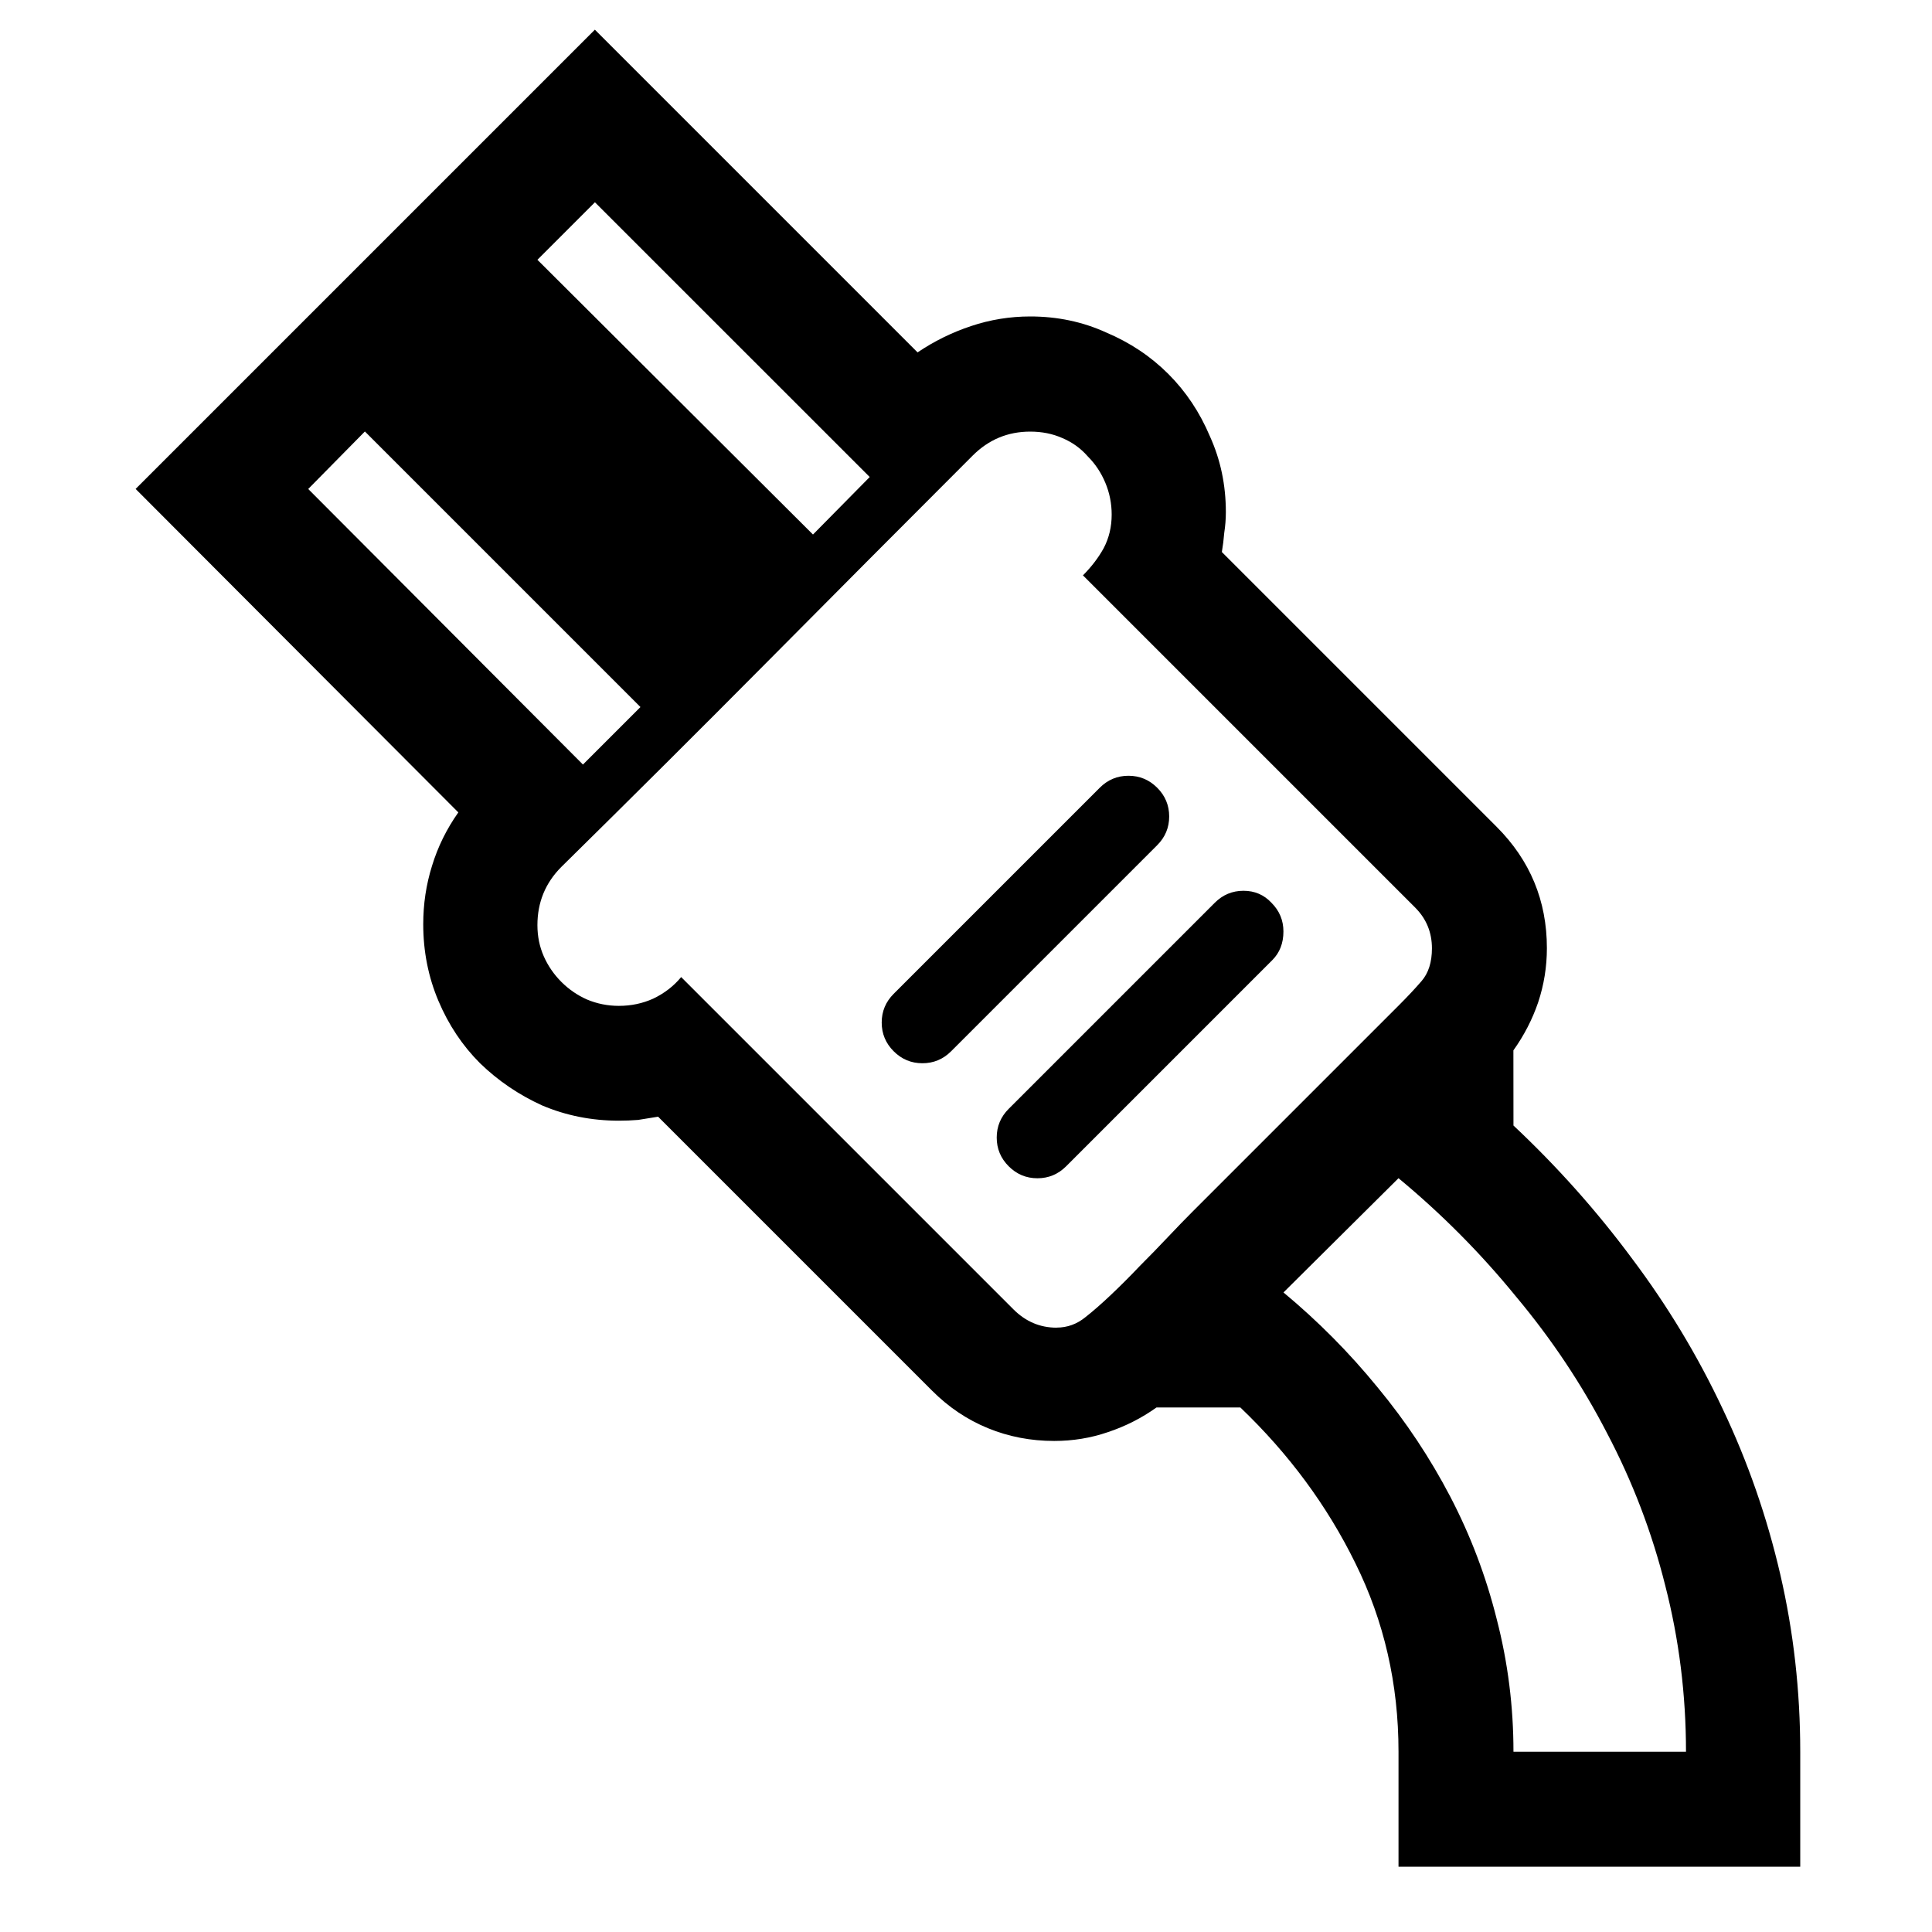
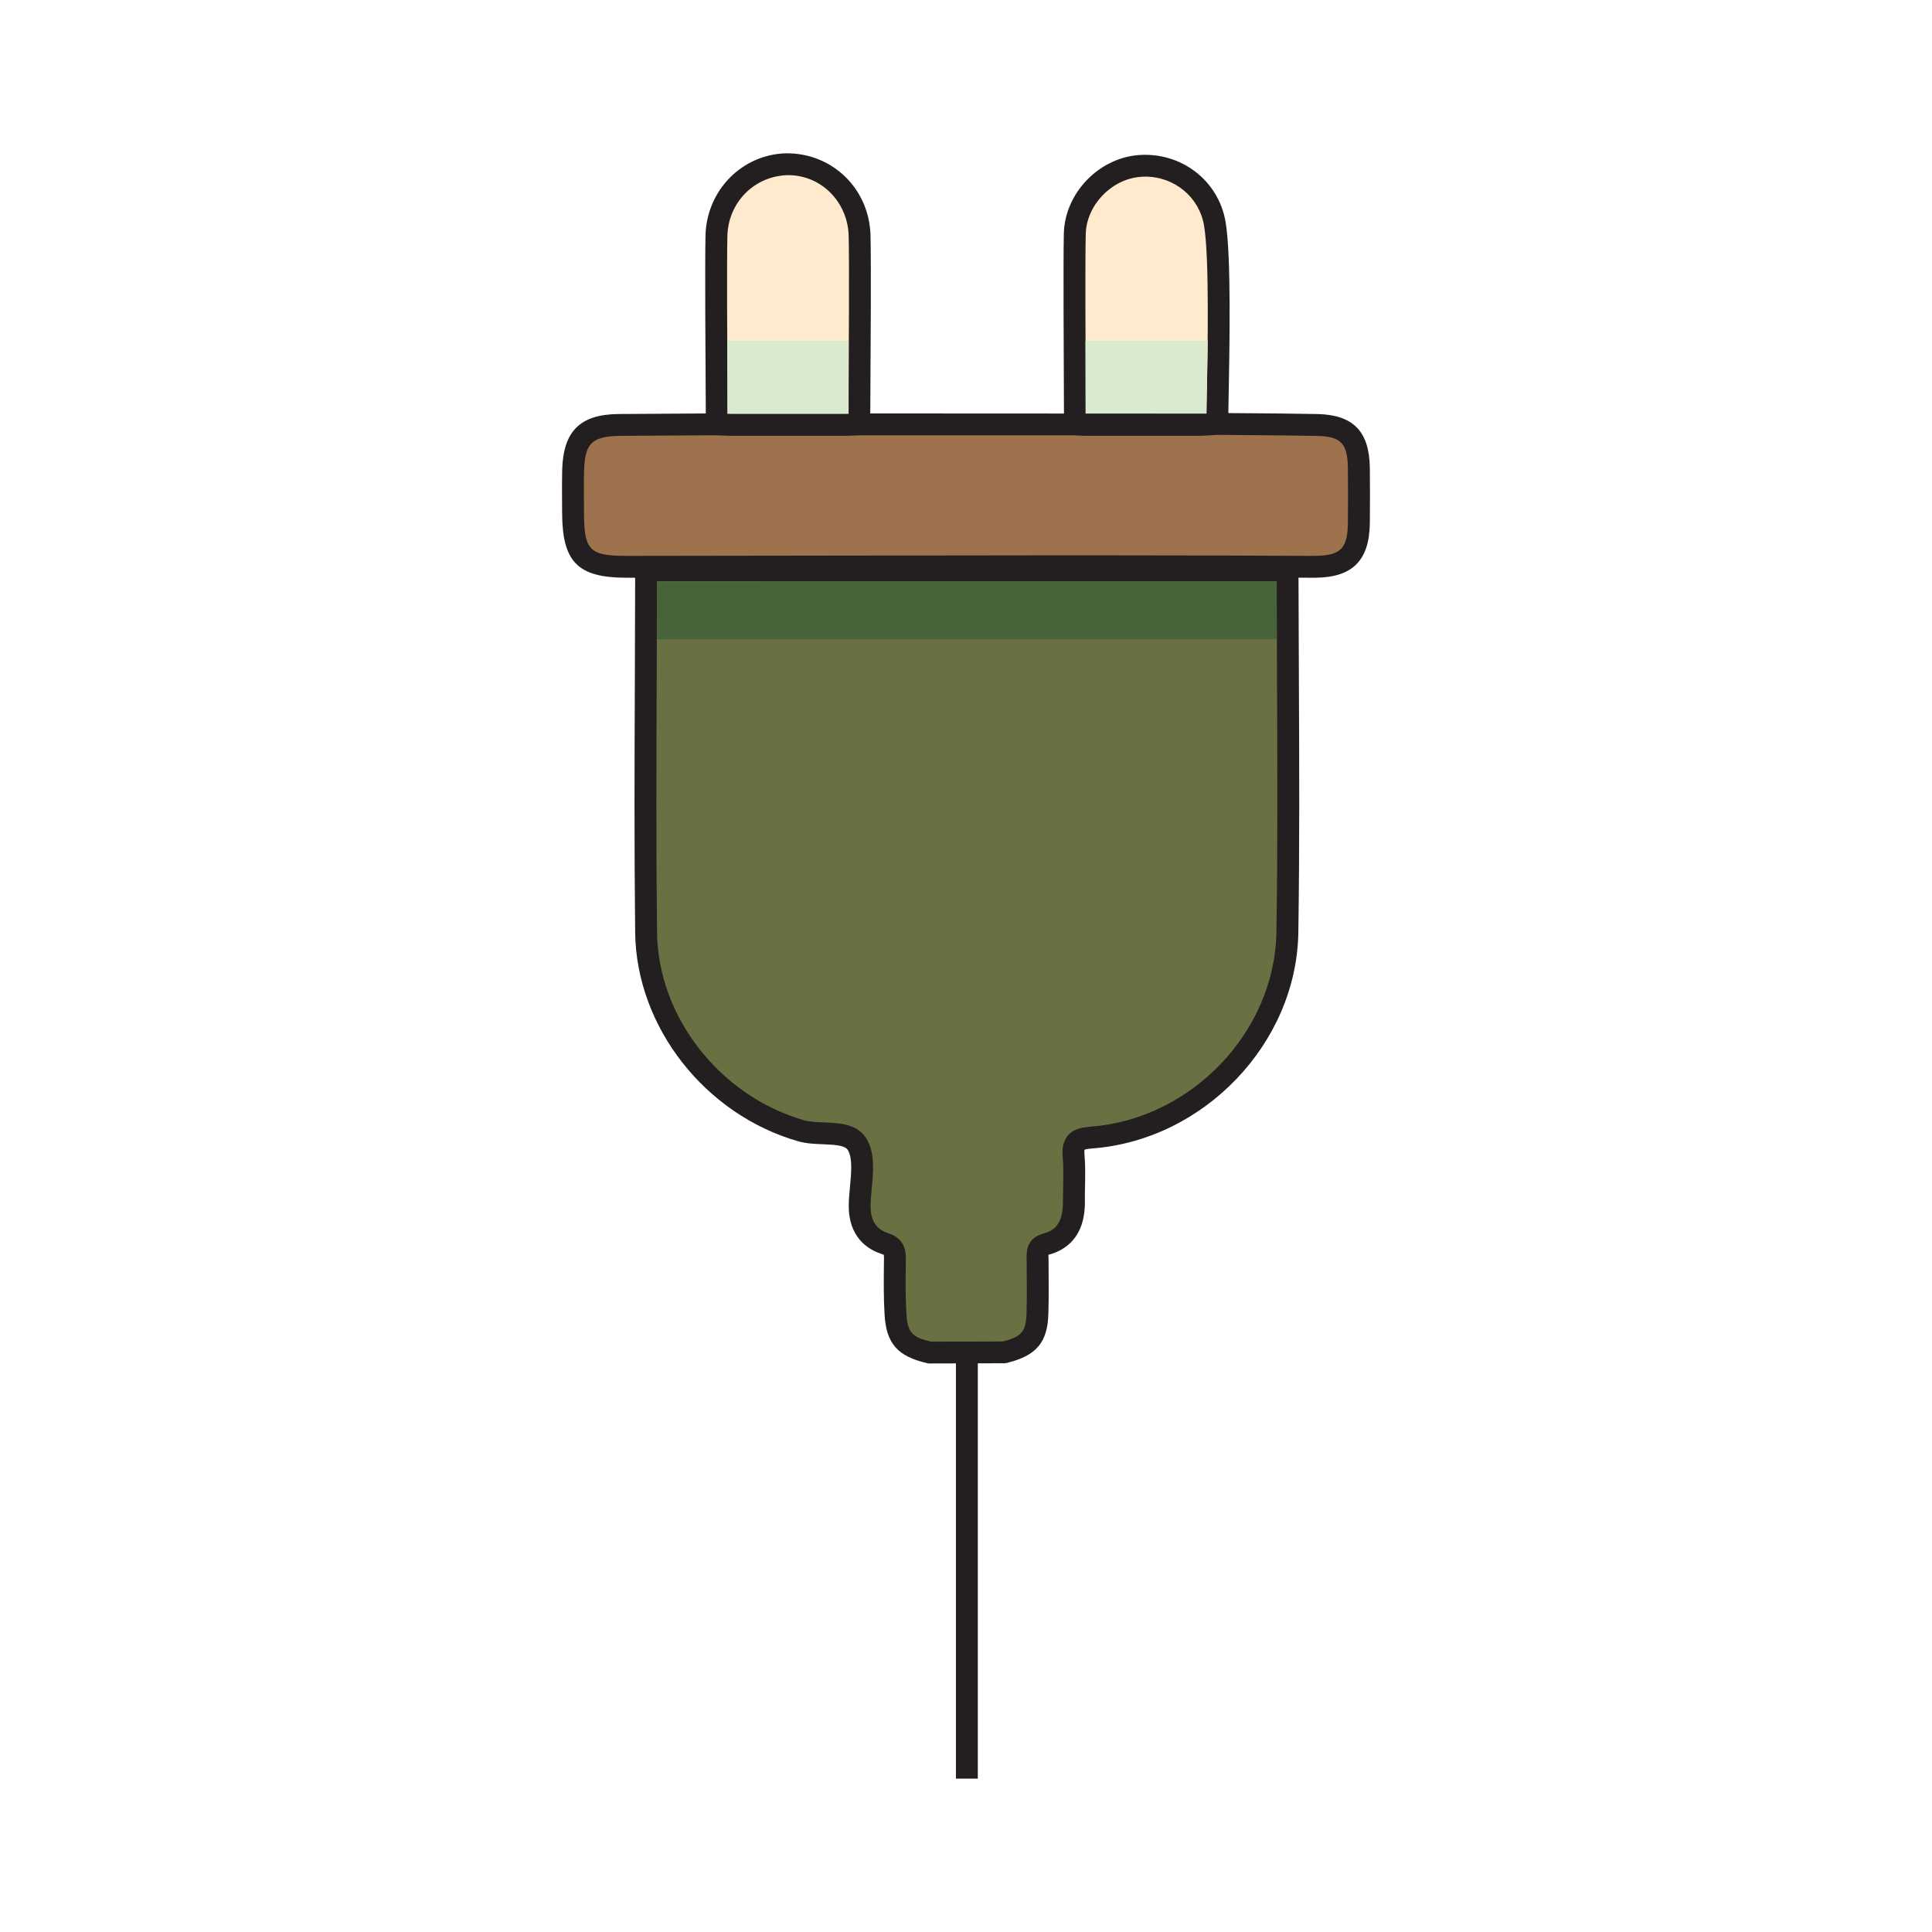
- <svg xmlns="http://www.w3.org/2000/svg" width="30mm" height="30mm" viewBox="0 0 30 30" version="1.1" id="svg8">
-   <defs id="defs2">
-     </defs>
-   <g id="layer1" transform="translate(0,-267)">
-     <path style="fill:none;stroke:#000000;stroke-width:0.265px;stroke-linecap:butt;stroke-linejoin:miter;stroke-opacity:1" d="m 11.646,283.582 v 0 0" id="path837" />
-     <g aria-label="🔌" style="font-style:normal;font-variant:normal;font-weight:normal;font-stretch:normal;font-size:25.4px;line-height:1.25;font-family:sans-serif;-inkscape-font-specification:sans-serif;letter-spacing:0px;word-spacing:0px;fill:#000000;fill-opacity:1;stroke:none;stroke-width:0.265" id="text4540">
-       <path d="m 23.501,284.477 q 1.017,0.955 1.836,2.059 0.831,1.104 1.414,2.344 0.583,1.228 0.893,2.567 0.31,1.339 0.31,2.753 v 1.786 h -6.238 v -1.786 q 0,-1.575 -0.67,-2.927 -0.657,-1.339 -1.786,-2.418 h -1.302 q -0.347,0.248 -0.757,0.384 -0.397,0.136 -0.831,0.136 -0.546,0 -1.029,-0.198 -0.484,-0.198 -0.868,-0.583 l -4.254,-4.254 q -0.149,0.025 -0.31,0.05 -0.149,0.012 -0.298,0.012 -0.633,0 -1.191,-0.236 -0.546,-0.248 -0.967,-0.657 -0.409,-0.409 -0.645,-0.967 -0.236,-0.558 -0.236,-1.191 0,-0.471 0.136,-0.905 0.136,-0.446 0.409,-0.831 l -5.011,-5.023 7.131,-7.131 5.011,5.011 q 0.384,-0.26 0.831,-0.409 0.446,-0.149 0.918,-0.149 0.633,0 1.178,0.248 0.558,0.236 0.967,0.645 0.409,0.409 0.645,0.967 0.248,0.546 0.248,1.178 0,0.161 -0.025,0.322 -0.012,0.149 -0.037,0.298 l 4.266,4.266 q 0.781,0.781 0.781,1.885 0,0.434 -0.136,0.843 -0.136,0.397 -0.384,0.744 z m -7.094,3.138 q 0.248,0 0.446,-0.161 0.174,-0.136 0.397,-0.347 0.223,-0.211 0.446,-0.446 0.236,-0.236 0.446,-0.459 0.211,-0.223 0.372,-0.384 l 3.2,-3.2 q 0.211,-0.211 0.36,-0.384 0.161,-0.186 0.161,-0.508 0,-0.372 -0.26,-0.633 l -5.159,-5.159 q 0.198,-0.198 0.322,-0.422 0.124,-0.236 0.124,-0.521 0,-0.26 -0.099,-0.496 -0.099,-0.236 -0.273,-0.409 -0.161,-0.186 -0.397,-0.285 -0.223,-0.099 -0.496,-0.099 -0.521,0 -0.893,0.372 -1.612,1.612 -3.187,3.2 -1.575,1.587 -3.2,3.187 -0.372,0.372 -0.372,0.905 0,0.26 0.099,0.484 0.099,0.223 0.273,0.397 0.174,0.174 0.397,0.273 0.236,0.099 0.496,0.099 0.285,0 0.533,-0.112 0.26,-0.124 0.434,-0.335 l 5.159,5.159 q 0.285,0.285 0.67,0.285 z m 7.094,6.586 h 2.679 q 0,-1.327 -0.322,-2.58 -0.31,-1.24 -0.905,-2.369 -0.583,-1.129 -1.414,-2.121 -0.819,-1.005 -1.823,-1.836 l -1.786,1.774 q 0.806,0.67 1.463,1.476 0.657,0.794 1.129,1.699 0.471,0.905 0.719,1.898 0.26,1.005 0.26,2.059 z m -18.715,-19.608 4.266,4.279 0.893,-0.893 -4.279,-4.279 z m 4.452,-4.452 -0.893,0.893 4.279,4.266 0.881,-0.893 z m 8.285,8.905 q 0.26,0 0.446,0.186 0.186,0.186 0.186,0.446 0,0.26 -0.186,0.446 l -3.2,3.2 q -0.186,0.186 -0.446,0.186 -0.26,0 -0.446,-0.186 -0.186,-0.186 -0.186,-0.446 0,-0.26 0.186,-0.446 l 3.2,-3.2 q 0.186,-0.186 0.446,-0.186 z m -2.046,5.618 q 0,-0.26 0.186,-0.446 l 3.2,-3.2 q 0.186,-0.186 0.446,-0.186 0.26,0 0.434,0.186 0.186,0.186 0.186,0.446 0,0.273 -0.174,0.446 l -3.2,3.2 q -0.186,0.186 -0.446,0.186 -0.26,0 -0.446,-0.186 -0.186,-0.186 -0.186,-0.446 z" style="stroke-width:0.265" id="path4545" />
+ <svg xmlns="http://www.w3.org/2000/svg" version="1.1" id="Vrstva_1" x="0px" y="0px" width="56.689px" height="56.689px" viewBox="0 0 56.689 56.689" enable-background="new 0 0 56.689 56.689" xml:space="preserve">
+   <g>
+     <g>
+       <g>
+         <g>
+           <path fill-rule="evenodd" clip-rule="evenodd" fill="#697041" d="M29.464,39.681c-0.728,0.002-1.455,0.004-2.182,0.005      c-0.732-0.169-0.964-0.409-1.007-1.135c-0.032-0.542-0.022-1.087-0.016-1.631c0.003-0.226-0.048-0.352-0.296-0.434      c-0.519-0.17-0.744-0.57-0.738-1.115c0.007-0.604,0.196-1.322-0.065-1.778c-0.271-0.476-1.084-0.251-1.649-0.413      c-2.572-0.738-4.521-3.142-4.552-5.819c-0.042-3.542-0.005-7.084-0.001-10.626c6.275,0.001,12.55,0.002,18.825,0.004      c0.002,3.541,0.049,7.083-0.008,10.623c-0.051,3.123-2.627,5.781-5.746,6.017c-0.418,0.031-0.561,0.131-0.523,0.552      c0.035,0.44,0.004,0.885,0.008,1.328c0.006,0.6-0.195,1.077-0.818,1.247c-0.244,0.068-0.25,0.206-0.25,0.396      c0.006,0.544,0.012,1.086-0.002,1.63C30.425,39.24,30.188,39.506,29.464,39.681z" />
+         </g>
+         <g>
+           <path fill="#231F20" d="M27.246,40.007L27.21,40c-0.876-0.202-1.205-0.577-1.255-1.429c-0.03-0.497-0.024-0.999-0.019-1.483      l0.002-0.169c0.001-0.063-0.004-0.091-0.007-0.101l0,0c-0.003,0-0.023-0.012-0.067-0.025c-0.627-0.207-0.968-0.712-0.96-1.425      c0.001-0.183,0.02-0.373,0.038-0.566c0.037-0.399,0.075-0.813-0.06-1.05c-0.081-0.142-0.339-0.16-0.724-0.177      c-0.245-0.009-0.499-0.019-0.736-0.087c-2.741-0.785-4.752-3.361-4.785-6.124c-0.029-2.497-0.019-5.036-0.009-7.491      c0.003-1.046,0.007-2.093,0.009-3.138l0-0.321L38.1,16.418v0.32c0.002,1.065,0.008,2.13,0.012,3.195      c0.012,2.436,0.021,4.955-0.016,7.434c-0.053,3.242-2.764,6.082-6.045,6.331c-0.164,0.012-0.219,0.033-0.232,0.04      c0.004,0.004-0.008,0.049,0.004,0.164c0.025,0.307,0.02,0.612,0.014,0.907c-0.004,0.148-0.006,0.296-0.004,0.444      c0.01,1.05-0.568,1.429-1.053,1.561c-0.029-0.014-0.014,0.058-0.014,0.085l0.002,0.244c0.002,0.465,0.008,0.931-0.006,1.396      c-0.021,0.85-0.352,1.242-1.227,1.454l-0.072,0.008L27.246,40.007z M19.277,17.055c-0.001,0.94-0.005,1.88-0.008,2.821      c-0.009,2.452-0.019,4.988,0.01,7.481c0.028,2.484,1.845,4.805,4.32,5.516c0.163,0.045,0.376,0.054,0.583,0.062      c0.465,0.019,0.993,0.04,1.256,0.5c0.236,0.413,0.188,0.928,0.142,1.427c-0.017,0.175-0.034,0.35-0.036,0.515      c-0.006,0.569,0.293,0.733,0.518,0.808c0.469,0.152,0.519,0.496,0.517,0.742l-0.002,0.17c-0.006,0.475-0.011,0.962,0.018,1.437      c0.033,0.558,0.149,0.696,0.723,0.833l2.104-0.005c0.561-0.14,0.686-0.296,0.699-0.837c0.012-0.459,0.008-0.916,0.004-1.376      l-0.002-0.244c0-0.186-0.004-0.572,0.486-0.707c0.291-0.079,0.588-0.252,0.58-0.937c0-0.154,0.002-0.308,0.006-0.462      c0.006-0.293,0.012-0.567-0.012-0.841c-0.016-0.181-0.016-0.441,0.15-0.638c0.166-0.197,0.42-0.241,0.668-0.261      c2.959-0.224,5.404-2.782,5.451-5.701c0.041-2.472,0.029-4.989,0.018-7.422c-0.004-0.958-0.008-1.918-0.01-2.876L19.277,17.055z      " />
+         </g>
+       </g>
+       <g>
+         <g>
+           <g>
+             <path fill-rule="evenodd" clip-rule="evenodd" fill="#FFEACE" d="M35.716,12.602c-1.393,0.004-2.781,0.007-4.172,0.011       c-0.004-1.062-0.029-4.688-0.006-5.75c0.021-1.019,0.896-1.914,1.895-1.994c1.076-0.086,2.033,0.633,2.213,1.694       C35.841,7.716,35.729,11.443,35.716,12.602z" />
+           </g>
+         </g>
+         <g>
+           <g>
+             <path fill="#231F20" d="M31.223,12.934l-0.006-1.283c-0.006-1.479-0.02-3.953-0.002-4.795c0.027-1.177,1.01-2.212,2.191-2.306       c1.264-0.096,2.35,0.756,2.555,1.96c0.17,0.99,0.117,3.707,0.086,5.331l-0.016,1.081L31.223,12.934z M33.606,5.183       c-0.049,0-0.098,0.002-0.146,0.007c-0.852,0.066-1.584,0.837-1.602,1.68c-0.02,0.833-0.006,3.302,0,4.778l0.004,0.644       l3.539-0.009l0.006-0.453c0.029-1.496,0.082-4.281-0.078-5.212C35.19,5.787,34.464,5.183,33.606,5.183z" />
+           </g>
+         </g>
+       </g>
+       <g>
+         <g>
+           <g>
+             <path fill-rule="evenodd" clip-rule="evenodd" fill="#FFEACE" d="M25.212,12.561c-1.393,0-2.787,0-4.18,0       c-0.005-1.025-0.034-4.616-0.01-5.641c0.026-1.171,0.946-2.083,2.069-2.102c1.142-0.019,2.102,0.902,2.131,2.101       C25.247,7.945,25.218,11.535,25.212,12.561z" />
+           </g>
+         </g>
+         <g>
+           <g>
+             <path fill="#231F20" d="M20.713,12.882l-0.005-1.053c-0.009-1.42-0.026-4.063-0.007-4.916c0.031-1.332,1.079-2.394,2.385-2.415       l0,0c1.363,0,2.423,1.06,2.457,2.414c0.021,0.863,0.003,3.536-0.006,4.972l-0.007,0.997L20.713,12.882z M23.127,5.139       c-0.992,0.017-1.763,0.803-1.784,1.789c-0.02,0.843-0.003,3.48,0.006,4.896l0.002,0.417l3.542-0.001l0.003-0.36       c0.009-1.432,0.027-4.098,0.006-4.952C24.878,5.925,24.097,5.139,23.127,5.139z" />
+           </g>
+         </g>
+       </g>
+       <g>
+         <g>
+           <path fill-rule="evenodd" clip-rule="evenodd" fill="#928069" d="M18.908,16.631c4.137-0.006,8.274-0.013,12.413-0.016      c2.166-0.002,4.336,0.007,6.506,0.01c-0.016,0.038-0.031,0.076-0.045,0.113c-6.275-0.001-12.55-0.003-18.825-0.004      C18.931,16.704,18.914,16.67,18.908,16.631z" />
+         </g>
+       </g>
+     </g>
+     <g>
+       <polygon fill-rule="evenodd" clip-rule="evenodd" fill="#D9EACE" points="35.387,12.488 31.852,12.488 31.852,9.997 35.438,9.997       " />
+     </g>
+     <g>
+       <rect x="21.344" y="9.997" fill-rule="evenodd" clip-rule="evenodd" fill="#D9EACE" width="3.556" height="2.491" />
+     </g>
+     <g>
+       <path fill-rule="evenodd" clip-rule="evenodd" fill="#9D724C" d="M39.872,13.729c-0.012-0.893-0.348-1.242-1.225-1.259    c-0.98-0.019-1.959-0.022-2.939-0.032c-0.16,0.014-0.316,0.02-0.475,0.029h-3.422c-0.107-0.005-0.213-0.008-0.322-0.015    c-2.074,0-4.151,0-6.227,0c-0.16,0.01-0.32,0.008-0.48,0.015h-3.318c-0.159-0.007-0.319-0.005-0.48-0.015    c-0.839,0.004-1.679,0.007-2.52,0.015h-0.146v0.001c-0.056,0-0.112,0-0.168,0c-0.948,0.011-1.3,0.358-1.332,1.313    c-0.013,0.422-0.002,0.845-0.002,1.268c0.002,1.266,0.311,1.58,1.55,1.582c0.181,0,0.362,0,0.542,0    c4.137-0.006,8.274-0.013,12.413-0.016c2.166-0.002,4.336,0.007,6.506,0.01c0.26,0.002,0.52,0.009,0.779,0.005    c0.91-0.013,1.254-0.36,1.266-1.281C39.88,14.81,39.88,14.269,39.872,13.729z" />
+       <path fill="#231F20" d="M18.547,16.952h-0.183c-1.412-0.004-1.866-0.466-1.87-1.903l-0.002-0.364    c-0.002-0.304-0.004-0.609,0.004-0.914c0.037-1.124,0.529-1.61,1.648-1.623l0.317-0.002c0.629-0.006,1.259-0.009,1.89-0.012    l0.63-0.004c0.104,0.007,0.188,0.008,0.271,0.009c0.076,0.001,0.151,0.003,0.227,0.006h3.303c0.06-0.003,0.136-0.005,0.212-0.006    c0.083-0.001,0.165-0.002,0.248-0.008l10.149,0.005c0.098-0.005,0.191-0.01,0.287-0.018l0.93,0.007    c0.682,0.005,1.363,0.011,2.045,0.024c1.051,0.021,1.525,0.506,1.541,1.576c0.006,0.542,0.004,1.085,0,1.629    c-0.016,1.089-0.504,1.582-1.582,1.598l-0.156,0l-2.713-0.011c-1.268-0.003-2.539-0.006-3.807-0.006h-0.615    c-2.862,0.002-5.723,0.006-8.584,0.01L18.547,16.952z M20.964,12.772l-0.61,0.003c-0.628,0.003-1.257,0.006-1.887,0.012    l-0.26,0.002c-0.835,0.01-1.043,0.216-1.068,1.003c-0.009,0.295-0.007,0.592-0.005,0.888l0.002,0.368    c0.002,1.095,0.164,1.261,1.23,1.263l0.181,0l4.188-0.006c2.861-0.005,5.723-0.009,8.585-0.011l0.615,0    c1.27,0,2.539,0.003,3.809,0.006l2.711,0.011l0.148-0.001c0.734-0.01,0.939-0.218,0.947-0.964c0.006-0.537,0.006-1.074,0-1.613    c-0.01-0.726-0.205-0.929-0.91-0.942c-0.68-0.013-1.359-0.019-2.039-0.024l-0.898-0.008c-0.072,0.008-0.178,0.013-0.279,0.018    l-0.17,0.01l-3.443,0l-0.338-0.015h-6.211c-0.072,0.005-0.164,0.007-0.257,0.009l-0.208,0.006h-3.333l-0.223-0.006    C21.149,12.779,21.055,12.777,20.964,12.772z" />
+     </g>
+     <g>
+       <rect x="19.278" y="17.064" fill-rule="evenodd" clip-rule="evenodd" fill="#486339" width="18.184" height="1.695" />
+     </g>
+     <g>
+       <line fill-rule="evenodd" clip-rule="evenodd" fill="#697041" x1="28.371" y1="39.448" x2="28.371" y2="52.189" />
+       <rect x="28.049" y="39.448" fill="#231F20" width="0.642" height="12.741" />
    </g>
  </g>
</svg>
